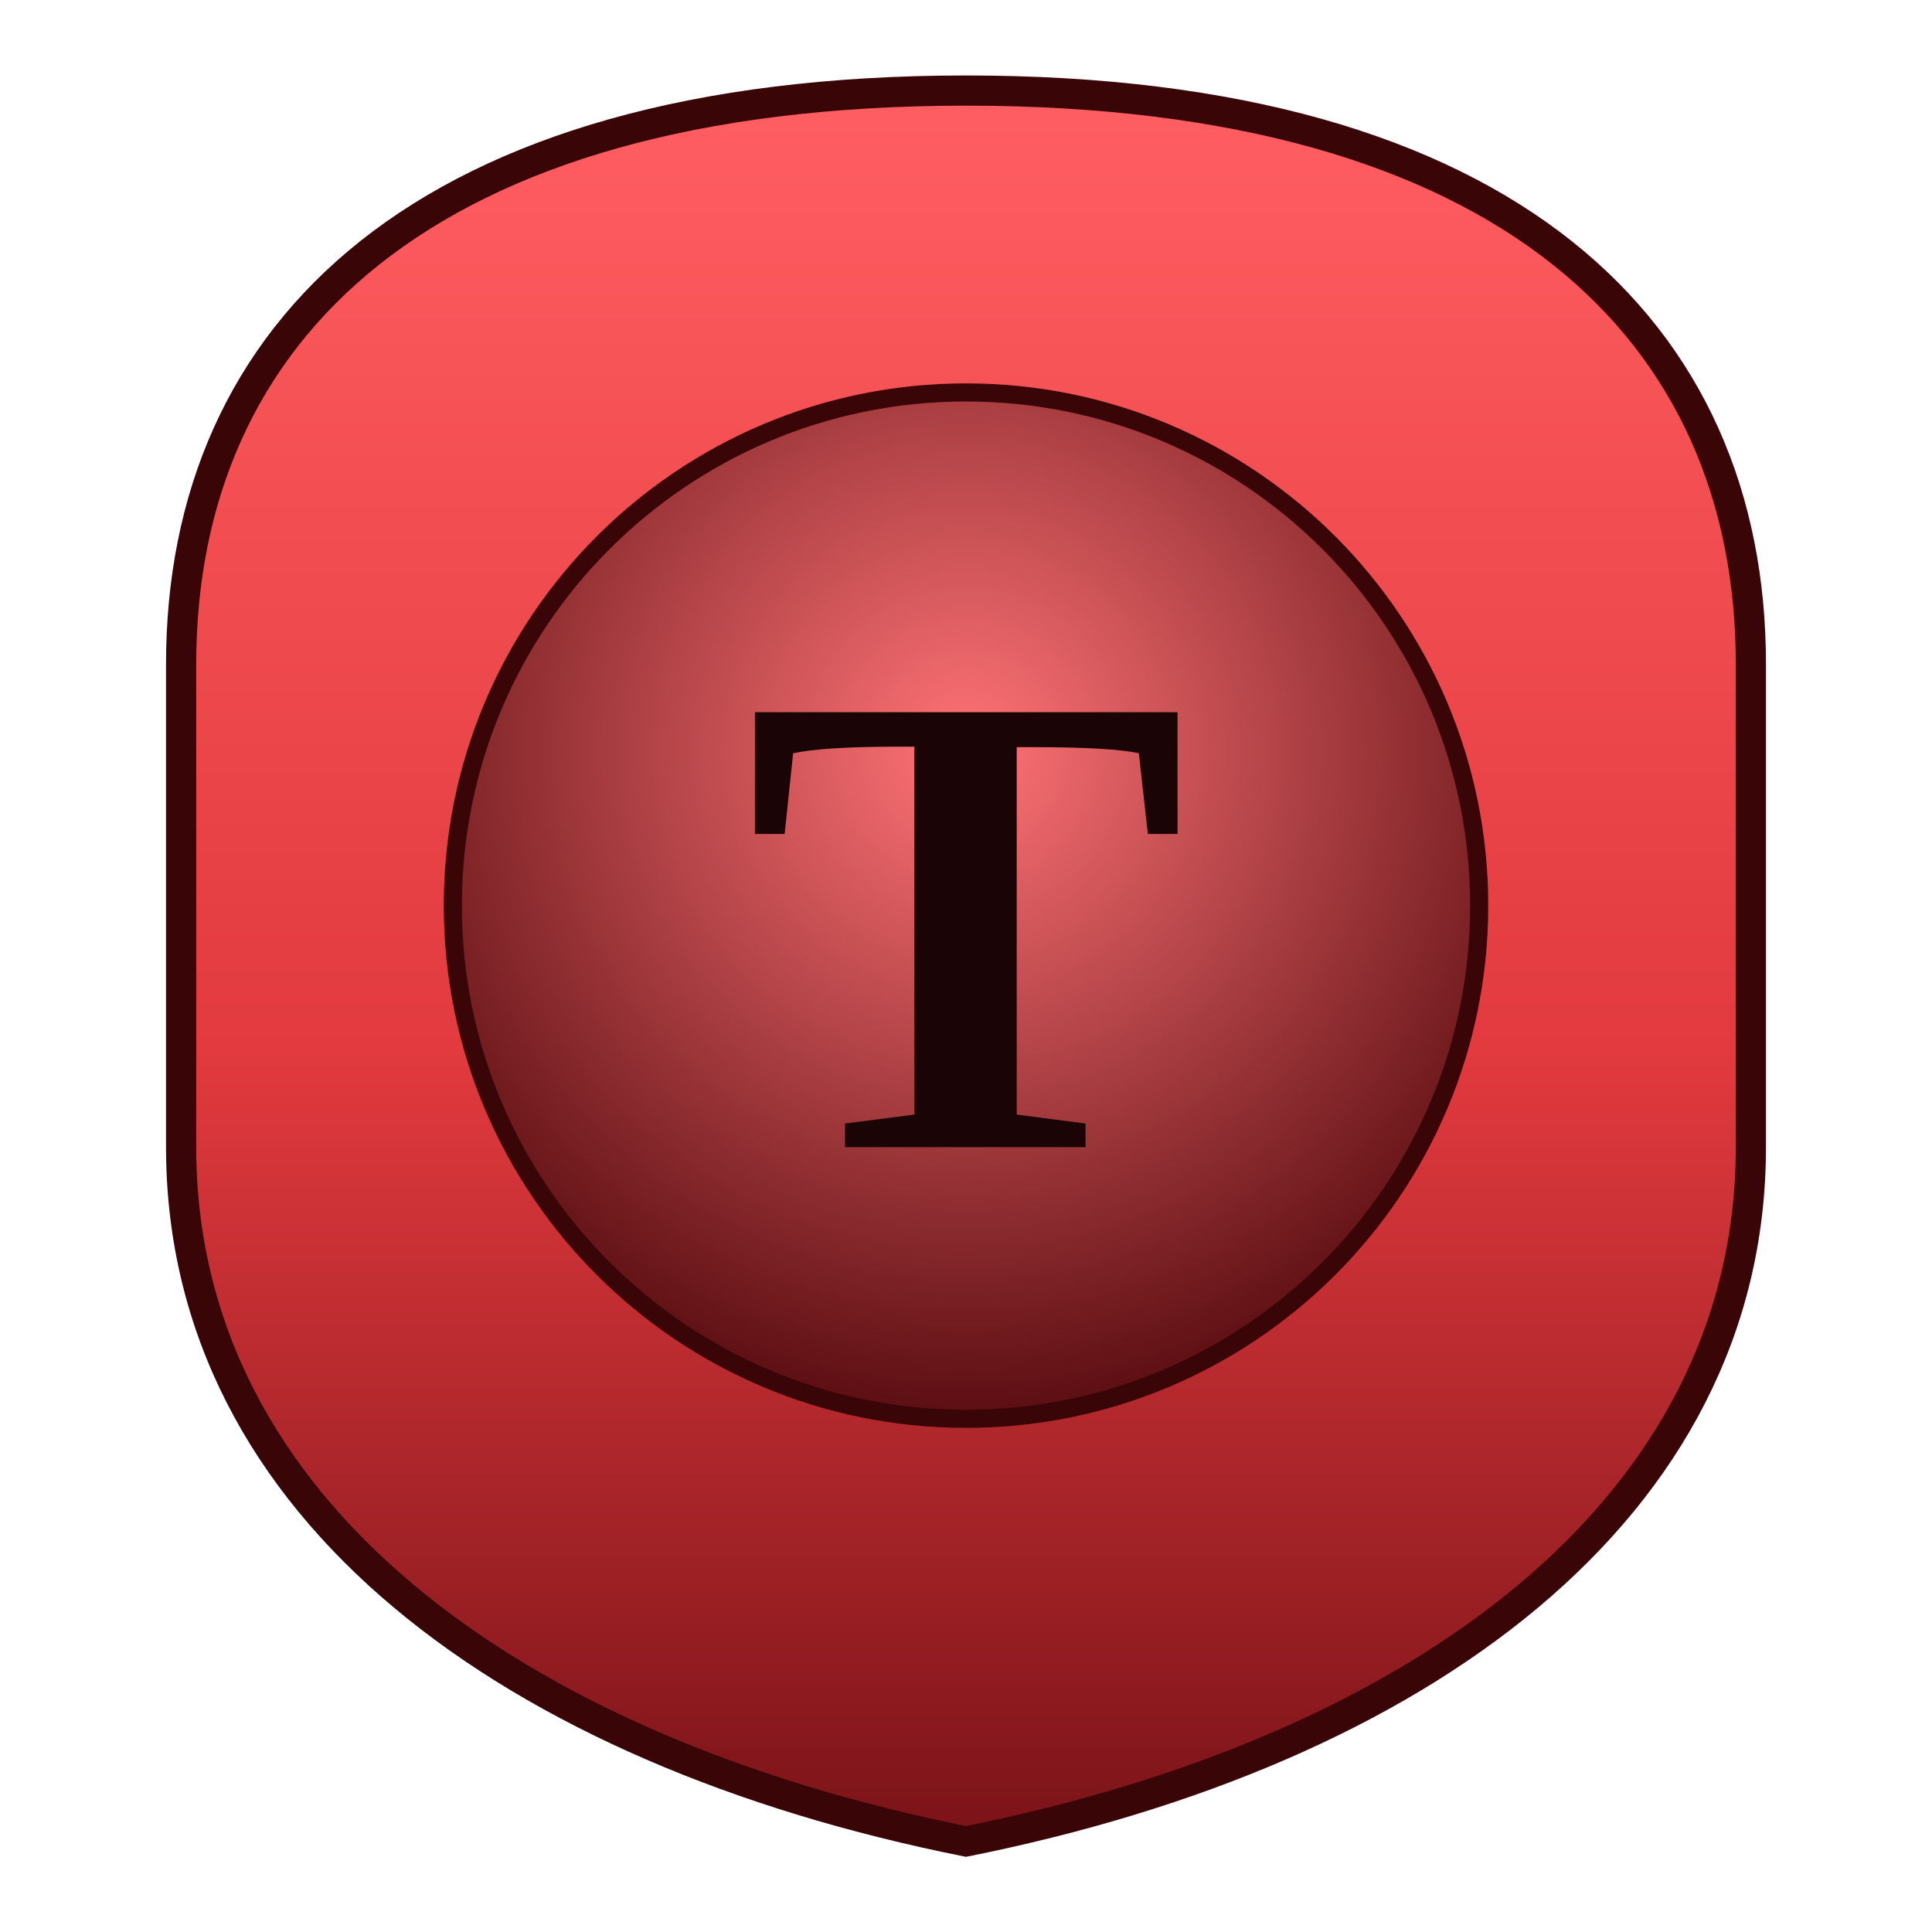
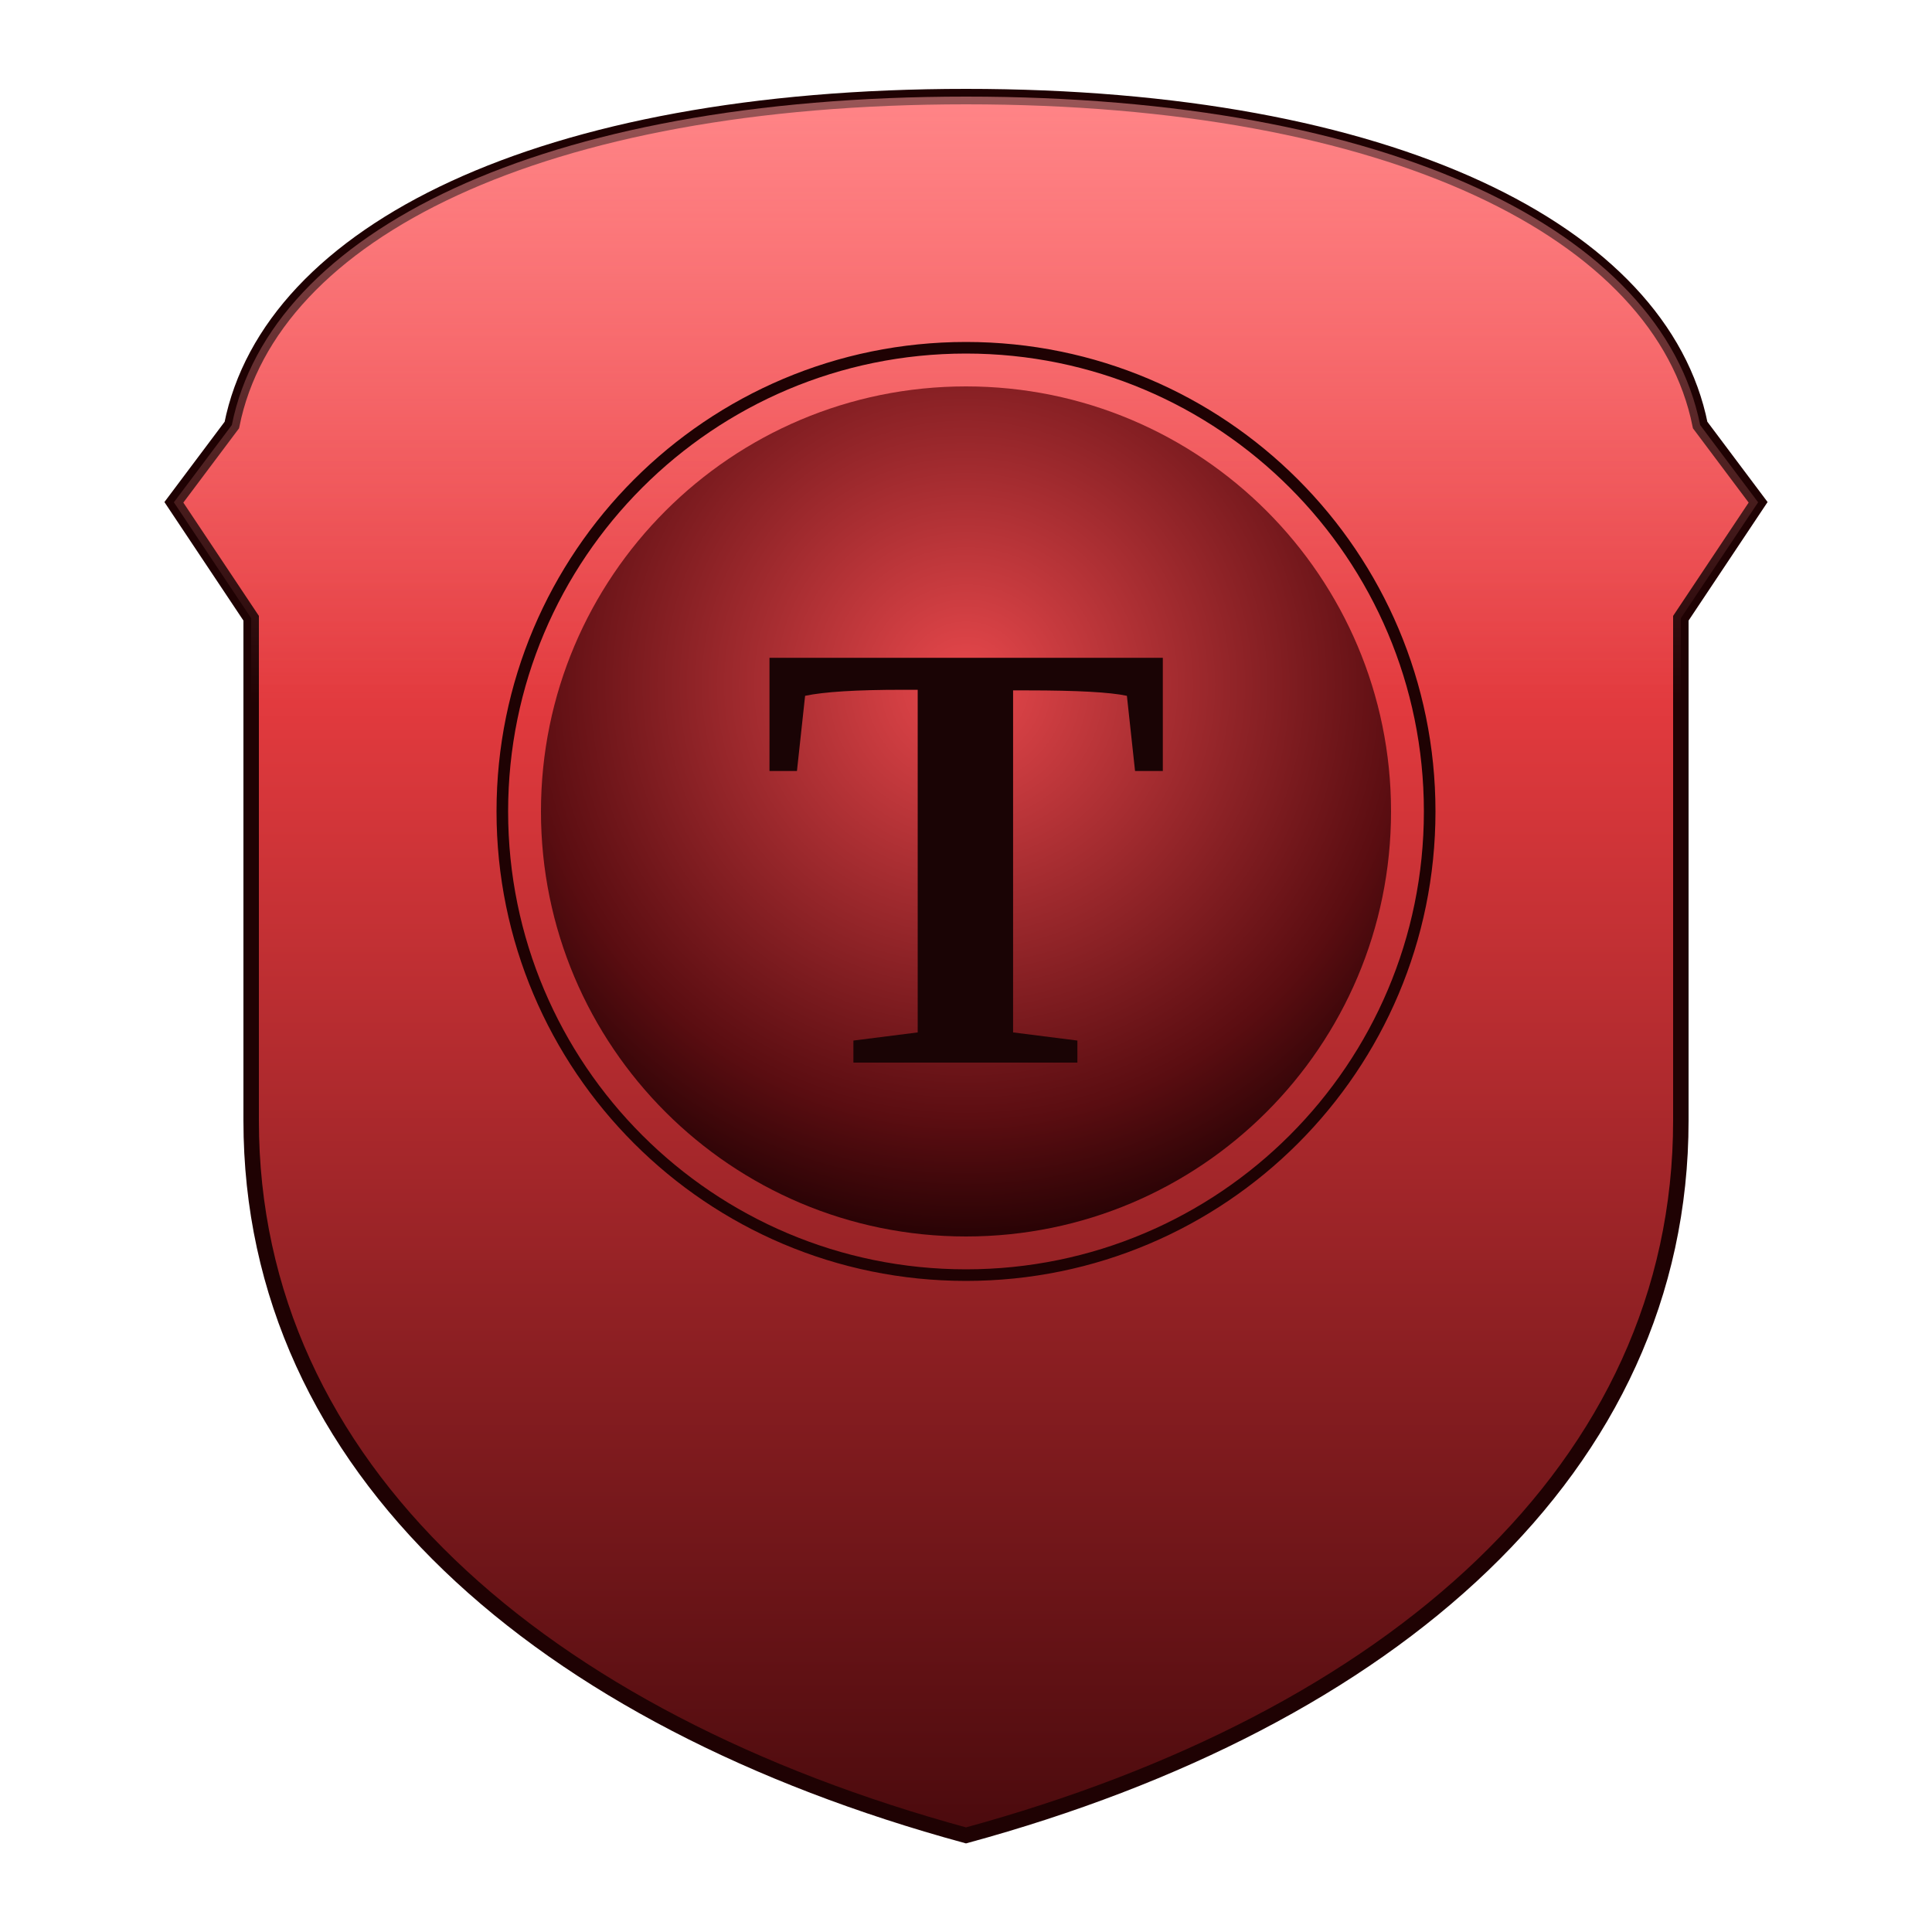
- <svg xmlns="http://www.w3.org/2000/svg" viewBox="0 0 64 64" role="img" aria-label="TechAegisAI">
+ <svg xmlns="http://www.w3.org/2000/svg" viewBox="0 0 100 100" role="img" aria-label="TechAegisAI">
  <defs>
-     <linearGradient id="ta-shield" x1="0" y1="0" x2="0" y2="1">
-       <stop offset="0%" stop-color="#ff5e62" />
-       <stop offset="55%" stop-color="#e23a3e" />
-       <stop offset="100%" stop-color="#7a1318" />
+     <linearGradient id="ta-shield-bg" x1="50%" y1="0%" x2="50%" y2="100%">
+       <stop offset="0%" stop-color="#ff6b6e" />
+       <stop offset="35%" stop-color="#e23a3e" />
+       <stop offset="100%" stop-color="#4a0a0d" />
    </linearGradient>
-     <radialGradient id="ta-boss" cx="50%" cy="35%" r="65%">
-       <stop offset="0%" stop-color="#ff7376" />
-       <stop offset="100%" stop-color="#5a0d11" />
+     <radialGradient id="ta-medallion" cx="50%" cy="35%" r="65%">
+       <stop offset="0%" stop-color="#e8484c" />
+       <stop offset="80%" stop-color="#5a0d11" />
+       <stop offset="100%" stop-color="#2a0305" />
    </radialGradient>
+     <linearGradient id="ta-gloss" x1="0%" y1="0%" x2="0%" y2="100%">
+       <stop offset="0%" stop-color="#ff9a9c" stop-opacity="0.55" />
+       <stop offset="35%" stop-color="#ff8a8c" stop-opacity="0" />
+     </linearGradient>
  </defs>
-   <path d="M32 3 C50 3, 58 11, 58 22 L58 38 C58 50, 47 58, 32 61 C17 58, 6 50, 6 38 L6 22 C6 11, 14 3, 32 3 Z" fill="url(#ta-shield)" stroke="#3a0507" stroke-width="1" />
-   <circle cx="32" cy="30" r="17" fill="url(#ta-boss)" stroke="#3a0507" stroke-width="0.6" />
-   <text x="32" y="38" font-family="Georgia, 'Times New Roman', serif" font-size="22" font-weight="700" text-anchor="middle" fill="#1a0405">T</text>
+   <path d="M50 5            C28 5, 14 12, 12 22            L9 26            L13 32            L13 58            C13 76, 28 89, 50 95            C72 89, 87 76, 87 58            L87 32            L91 26            L88 22            C86 12, 72 5, 50 5 Z" fill="url(#ta-shield-bg)" stroke="#1f0203" stroke-width="0.8" />
+   <path d="M50 5            C28 5, 14 12, 12 22            L9 26            L13 32            L13 58            C13 76, 28 89, 50 95            C72 89, 87 76, 87 58            L87 32            L91 26            L88 22            C86 12, 72 5, 50 5 Z" fill="url(#ta-gloss)" />
+   <circle cx="50" cy="42" r="24" fill="none" stroke="#1f0203" stroke-width="0.6" />
+   <circle cx="50" cy="42" r="22" fill="url(#ta-medallion)" />
+   <text x="50" y="55" font-family="Georgia, 'Times New Roman', serif" font-size="32" font-weight="700" text-anchor="middle" fill="#1a0405">T</text>
</svg>
